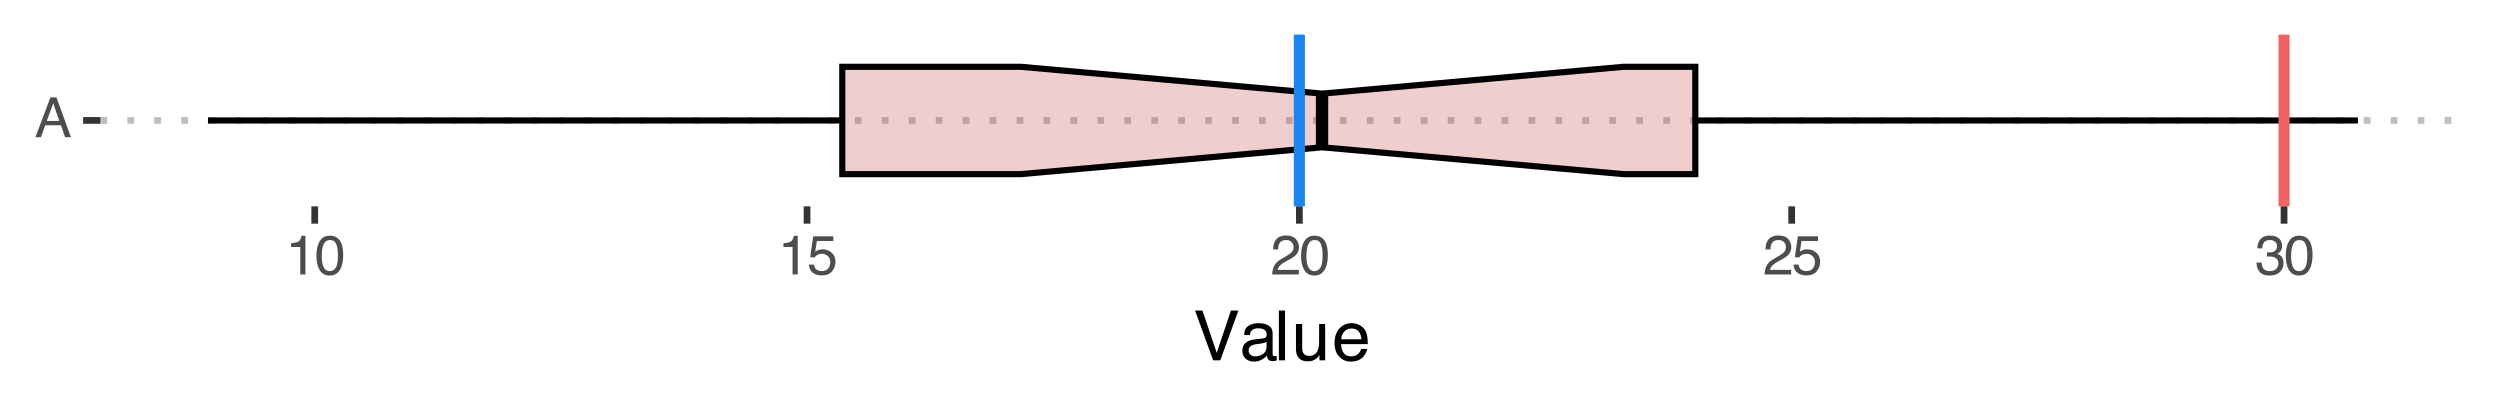
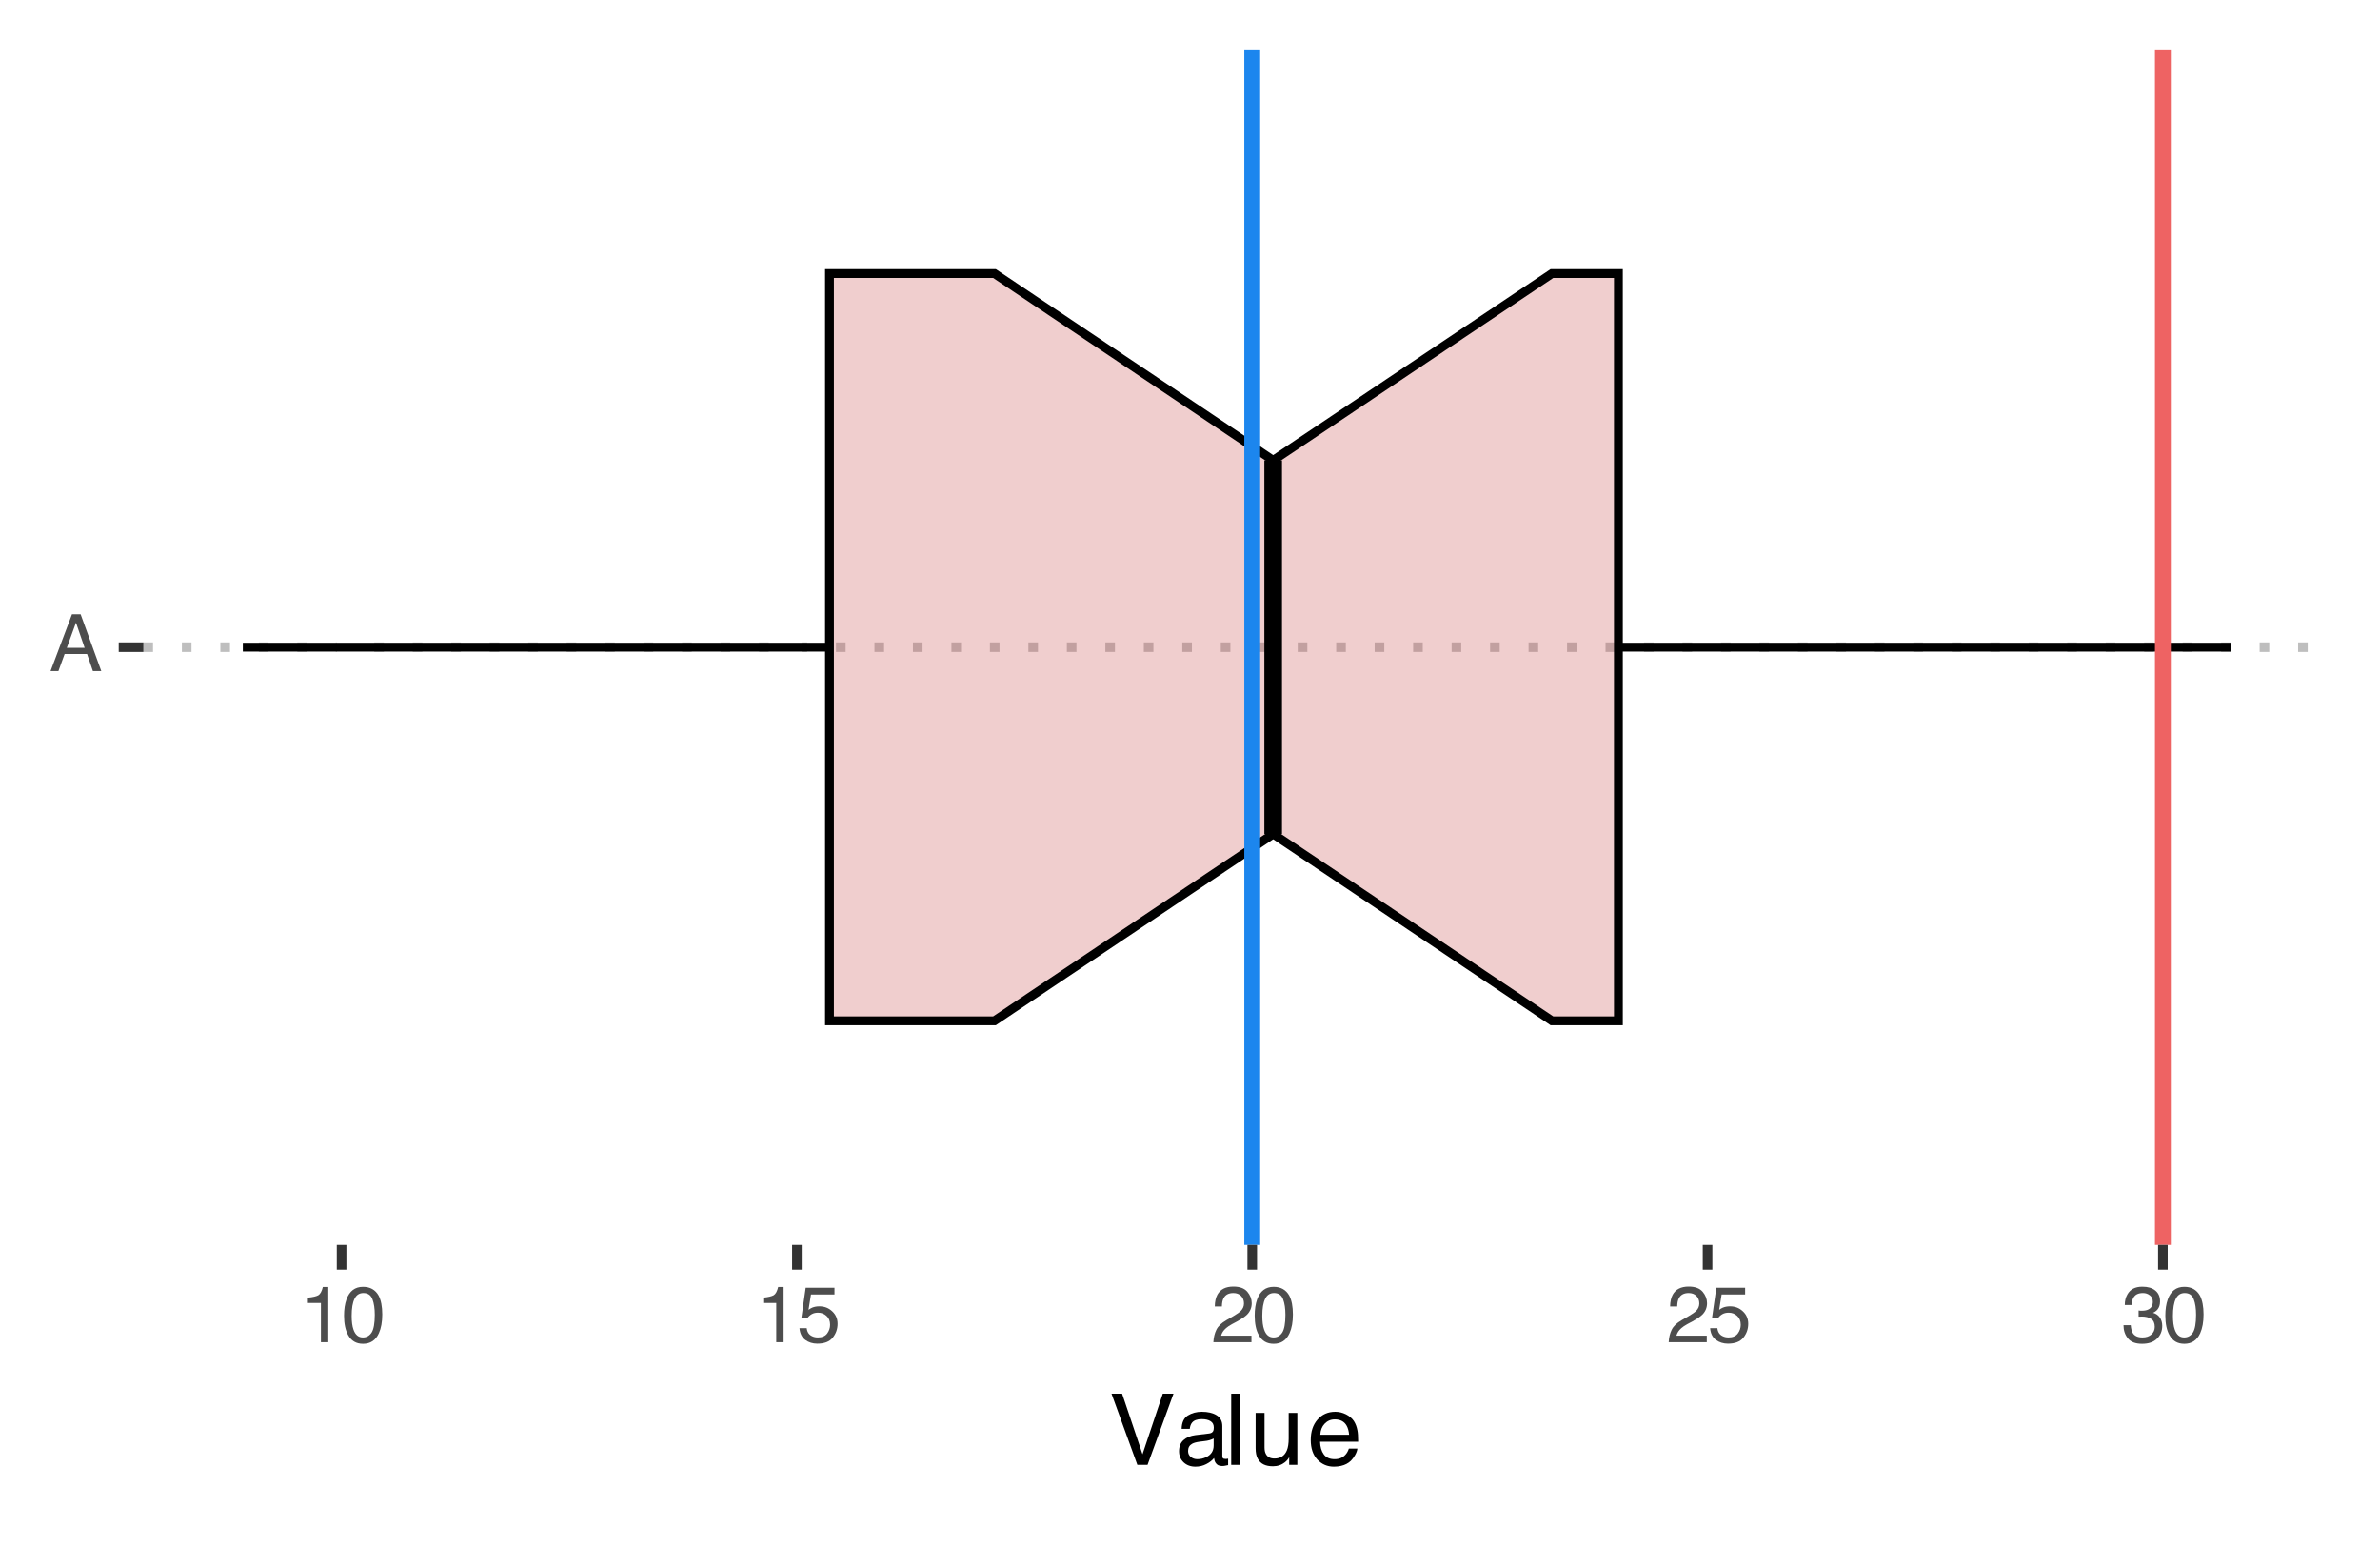
- <svg xmlns="http://www.w3.org/2000/svg" xmlns:xlink="http://www.w3.org/1999/xlink" width="432" height="72" viewBox="0 0 432 72">
+ <svg xmlns="http://www.w3.org/2000/svg" xmlns:xlink="http://www.w3.org/1999/xlink" width="288" height="187" viewBox="0 0 288 187">
  <defs>
    <g>
      <g id="glyph-0-0">
        <path d="M 0.312 0 L 0.312 -6.875 L 5.766 -6.875 L 5.766 0 Z M 4.906 -0.859 L 4.906 -6.016 L 1.172 -6.016 L 1.172 -0.859 Z M 4.906 -0.859 " />
      </g>
      <g id="glyph-0-1">
        <path d="M 4.266 -2.812 L 3.219 -5.859 L 2.109 -2.812 Z M 2.734 -6.875 L 3.781 -6.875 L 6.281 0 L 5.266 0 L 4.562 -2.062 L 1.844 -2.062 L 1.094 0 L 0.141 0 Z M 2.734 -6.875 " />
      </g>
      <g id="glyph-0-2">
        <path d="M 0.922 -4.75 L 0.922 -5.391 C 1.523 -5.453 1.945 -5.551 2.188 -5.688 C 2.426 -5.832 2.609 -6.164 2.734 -6.688 L 3.391 -6.688 L 3.391 0 L 2.5 0 L 2.5 -4.75 Z M 0.922 -4.75 " />
      </g>
      <g id="glyph-0-3">
        <path d="M 2.594 -6.703 C 3.457 -6.703 4.086 -6.348 4.484 -5.641 C 4.773 -5.086 4.922 -4.328 4.922 -3.359 C 4.922 -2.453 4.785 -1.695 4.516 -1.094 C 4.129 -0.238 3.488 0.188 2.594 0.188 C 1.781 0.188 1.18 -0.16 0.797 -0.859 C 0.461 -1.453 0.297 -2.238 0.297 -3.219 C 0.297 -3.977 0.395 -4.633 0.594 -5.188 C 0.957 -6.195 1.625 -6.703 2.594 -6.703 Z M 2.578 -0.578 C 3.016 -0.578 3.363 -0.77 3.625 -1.156 C 3.883 -1.551 4.016 -2.273 4.016 -3.328 C 4.016 -4.086 3.922 -4.711 3.734 -5.203 C 3.547 -5.703 3.18 -5.953 2.641 -5.953 C 2.148 -5.953 1.789 -5.719 1.562 -5.25 C 1.332 -4.781 1.219 -4.094 1.219 -3.188 C 1.219 -2.5 1.289 -1.945 1.438 -1.531 C 1.656 -0.895 2.035 -0.578 2.578 -0.578 Z M 2.578 -0.578 " />
      </g>
      <g id="glyph-0-4">
        <path d="M 1.188 -1.703 C 1.238 -1.223 1.461 -0.895 1.859 -0.719 C 2.055 -0.625 2.285 -0.578 2.547 -0.578 C 3.047 -0.578 3.414 -0.734 3.656 -1.047 C 3.895 -1.367 4.016 -1.723 4.016 -2.109 C 4.016 -2.578 3.867 -2.938 3.578 -3.188 C 3.297 -3.445 2.957 -3.578 2.562 -3.578 C 2.27 -3.578 2.02 -3.52 1.812 -3.406 C 1.602 -3.289 1.426 -3.133 1.281 -2.938 L 0.547 -2.984 L 1.062 -6.594 L 4.547 -6.594 L 4.547 -5.781 L 1.703 -5.781 L 1.406 -3.922 C 1.562 -4.035 1.711 -4.125 1.859 -4.188 C 2.109 -4.289 2.395 -4.344 2.719 -4.344 C 3.332 -4.344 3.852 -4.141 4.281 -3.734 C 4.707 -3.336 4.922 -2.836 4.922 -2.234 C 4.922 -1.598 4.723 -1.035 4.328 -0.547 C 3.941 -0.066 3.32 0.172 2.469 0.172 C 1.914 0.172 1.43 0.02 1.016 -0.281 C 0.598 -0.594 0.363 -1.066 0.312 -1.703 Z M 1.188 -1.703 " />
      </g>
      <g id="glyph-0-5">
        <path d="M 0.297 0 C 0.328 -0.57 0.445 -1.07 0.656 -1.5 C 0.863 -1.938 1.27 -2.328 1.875 -2.672 L 2.766 -3.188 C 3.172 -3.426 3.457 -3.629 3.625 -3.797 C 3.875 -4.055 4 -4.352 4 -4.688 C 4 -5.07 3.879 -5.379 3.641 -5.609 C 3.41 -5.836 3.102 -5.953 2.719 -5.953 C 2.133 -5.953 1.734 -5.734 1.516 -5.297 C 1.398 -5.066 1.336 -4.742 1.328 -4.328 L 0.469 -4.328 C 0.477 -4.91 0.582 -5.383 0.781 -5.75 C 1.145 -6.406 1.789 -6.734 2.719 -6.734 C 3.488 -6.734 4.051 -6.523 4.406 -6.109 C 4.758 -5.691 4.938 -5.227 4.938 -4.719 C 4.938 -4.188 4.75 -3.727 4.375 -3.344 C 4.156 -3.125 3.758 -2.852 3.188 -2.531 L 2.547 -2.188 C 2.242 -2.02 2.004 -1.859 1.828 -1.703 C 1.516 -1.43 1.316 -1.129 1.234 -0.797 L 4.906 -0.797 L 4.906 0 Z M 0.297 0 " />
      </g>
      <g id="glyph-0-6">
        <path d="M 2.484 0.188 C 1.691 0.188 1.117 -0.031 0.766 -0.469 C 0.41 -0.906 0.234 -1.438 0.234 -2.062 L 1.109 -2.062 C 1.148 -1.625 1.234 -1.305 1.359 -1.109 C 1.578 -0.754 1.969 -0.578 2.531 -0.578 C 2.977 -0.578 3.336 -0.695 3.609 -0.938 C 3.879 -1.176 4.016 -1.484 4.016 -1.859 C 4.016 -2.316 3.867 -2.641 3.578 -2.828 C 3.297 -3.016 2.906 -3.109 2.406 -3.109 C 2.352 -3.109 2.297 -3.102 2.234 -3.094 C 2.18 -3.094 2.125 -3.094 2.062 -3.094 L 2.062 -3.844 C 2.145 -3.832 2.219 -3.82 2.281 -3.812 C 2.344 -3.812 2.406 -3.812 2.469 -3.812 C 2.789 -3.812 3.051 -3.863 3.25 -3.969 C 3.602 -4.145 3.781 -4.457 3.781 -4.906 C 3.781 -5.238 3.66 -5.492 3.422 -5.672 C 3.191 -5.859 2.914 -5.953 2.594 -5.953 C 2.031 -5.953 1.645 -5.766 1.438 -5.391 C 1.312 -5.18 1.242 -4.883 1.234 -4.5 L 0.391 -4.5 C 0.391 -5 0.492 -5.426 0.703 -5.781 C 1.047 -6.406 1.648 -6.719 2.516 -6.719 C 3.191 -6.719 3.719 -6.562 4.094 -6.25 C 4.469 -5.945 4.656 -5.508 4.656 -4.938 C 4.656 -4.52 4.547 -4.188 4.328 -3.938 C 4.191 -3.781 4.016 -3.656 3.797 -3.562 C 4.148 -3.469 4.426 -3.281 4.625 -3 C 4.82 -2.719 4.922 -2.379 4.922 -1.984 C 4.922 -1.348 4.707 -0.828 4.281 -0.422 C 3.863 -0.016 3.266 0.188 2.484 0.188 Z M 2.484 0.188 " />
      </g>
      <g id="glyph-1-0">
        <path d="M 0.391 0 L 0.391 -8.609 L 7.219 -8.609 L 7.219 0 Z M 6.141 -1.078 L 6.141 -7.531 L 1.469 -7.531 L 1.469 -1.078 Z M 6.141 -1.078 " />
      </g>
      <g id="glyph-1-1">
        <path d="M 1.594 -8.609 L 4.062 -1.281 L 6.516 -8.609 L 7.812 -8.609 L 4.672 0 L 3.438 0 L 0.312 -8.609 Z M 1.594 -8.609 " />
      </g>
      <g id="glyph-1-2">
        <path d="M 1.578 -1.672 C 1.578 -1.367 1.688 -1.129 1.906 -0.953 C 2.133 -0.773 2.398 -0.688 2.703 -0.688 C 3.078 -0.688 3.438 -0.77 3.781 -0.938 C 4.375 -1.227 4.672 -1.695 4.672 -2.344 L 4.672 -3.188 C 4.535 -3.113 4.363 -3.047 4.156 -2.984 C 3.957 -2.93 3.758 -2.895 3.562 -2.875 L 2.938 -2.797 C 2.551 -2.742 2.258 -2.66 2.062 -2.547 C 1.738 -2.367 1.578 -2.078 1.578 -1.672 Z M 4.141 -3.797 C 4.379 -3.828 4.539 -3.93 4.625 -4.109 C 4.664 -4.203 4.688 -4.336 4.688 -4.516 C 4.688 -4.867 4.555 -5.125 4.297 -5.281 C 4.047 -5.445 3.688 -5.531 3.219 -5.531 C 2.664 -5.531 2.273 -5.383 2.047 -5.094 C 1.91 -4.926 1.82 -4.68 1.781 -4.359 L 0.797 -4.359 C 0.816 -5.129 1.066 -5.664 1.547 -5.969 C 2.035 -6.27 2.598 -6.422 3.234 -6.422 C 3.973 -6.422 4.57 -6.281 5.031 -6 C 5.488 -5.719 5.719 -5.281 5.719 -4.688 L 5.719 -1.078 C 5.719 -0.973 5.738 -0.883 5.781 -0.812 C 5.832 -0.75 5.93 -0.719 6.078 -0.719 C 6.117 -0.719 6.164 -0.719 6.219 -0.719 C 6.281 -0.727 6.348 -0.738 6.422 -0.75 L 6.422 0.031 C 6.254 0.07 6.125 0.098 6.031 0.109 C 5.945 0.129 5.832 0.141 5.688 0.141 C 5.32 0.141 5.062 0.008 4.906 -0.25 C 4.812 -0.383 4.75 -0.578 4.719 -0.828 C 4.5 -0.547 4.188 -0.301 3.781 -0.094 C 3.383 0.113 2.945 0.219 2.469 0.219 C 1.883 0.219 1.406 0.039 1.031 -0.312 C 0.664 -0.664 0.484 -1.109 0.484 -1.641 C 0.484 -2.223 0.664 -2.676 1.031 -3 C 1.395 -3.32 1.867 -3.52 2.453 -3.594 Z M 3.266 -6.422 Z M 3.266 -6.422 " />
      </g>
      <g id="glyph-1-3">
        <path d="M 0.797 -8.609 L 1.859 -8.609 L 1.859 0 L 0.797 0 Z M 0.797 -8.609 " />
      </g>
      <g id="glyph-1-4">
        <path d="M 1.828 -6.281 L 1.828 -2.109 C 1.828 -1.785 1.879 -1.523 1.984 -1.328 C 2.172 -0.953 2.52 -0.766 3.031 -0.766 C 3.758 -0.766 4.258 -1.094 4.531 -1.75 C 4.676 -2.102 4.75 -2.582 4.75 -3.188 L 4.75 -6.281 L 5.797 -6.281 L 5.797 0 L 4.812 0 L 4.812 -0.922 C 4.676 -0.68 4.508 -0.484 4.312 -0.328 C 3.906 0.004 3.414 0.172 2.844 0.172 C 1.945 0.172 1.336 -0.129 1.016 -0.734 C 0.836 -1.047 0.75 -1.473 0.75 -2.016 L 0.75 -6.281 Z M 3.281 -6.422 Z M 3.281 -6.422 " />
      </g>
      <g id="glyph-1-5">
        <path d="M 3.391 -6.422 C 3.836 -6.422 4.27 -6.316 4.688 -6.109 C 5.102 -5.898 5.422 -5.629 5.641 -5.297 C 5.848 -4.973 5.988 -4.602 6.062 -4.188 C 6.125 -3.895 6.156 -3.43 6.156 -2.797 L 1.547 -2.797 C 1.566 -2.16 1.719 -1.648 2 -1.266 C 2.281 -0.879 2.719 -0.688 3.312 -0.688 C 3.863 -0.688 4.301 -0.867 4.625 -1.234 C 4.812 -1.441 4.945 -1.688 5.031 -1.969 L 6.062 -1.969 C 6.039 -1.738 5.953 -1.484 5.797 -1.203 C 5.641 -0.922 5.469 -0.688 5.281 -0.5 C 4.957 -0.188 4.555 0.02 4.078 0.125 C 3.828 0.188 3.539 0.219 3.219 0.219 C 2.438 0.219 1.773 -0.062 1.234 -0.625 C 0.691 -1.195 0.422 -1.992 0.422 -3.016 C 0.422 -4.023 0.691 -4.844 1.234 -5.469 C 1.785 -6.102 2.504 -6.422 3.391 -6.422 Z M 5.062 -3.641 C 5.02 -4.098 4.922 -4.461 4.766 -4.734 C 4.484 -5.242 4.004 -5.5 3.328 -5.5 C 2.836 -5.5 2.426 -5.32 2.094 -4.969 C 1.77 -4.625 1.598 -4.18 1.578 -3.641 Z M 3.281 -6.422 Z M 3.281 -6.422 " />
      </g>
    </g>
    <clipPath id="clip-0">
-       <path clip-rule="nonzero" d="M 17.355 5.977 L 426.02 5.977 L 426.02 35.652 L 17.355 35.652 Z M 17.355 5.977 " />
+       <path clip-rule="nonzero" d="M 17.355 5.977 L 282.02 5.977 L 282.02 150.652 L 17.355 150.652 Z M 17.355 5.977 " />
    </clipPath>
    <clipPath id="clip-1">
-       <path clip-rule="nonzero" d="M 96 5.977 L 98 5.977 L 98 35.652 L 96 35.652 Z M 96 5.977 " />
+       <path clip-rule="nonzero" d="M 68 5.977 L 70 5.977 L 70 150.652 L 68 150.652 Z M 68 5.977 " />
    </clipPath>
    <clipPath id="clip-2">
-       <path clip-rule="nonzero" d="M 181 5.977 L 183 5.977 L 183 35.652 L 181 35.652 Z M 181 5.977 " />
+       <path clip-rule="nonzero" d="M 123 5.977 L 125 5.977 L 125 150.652 L 123 150.652 Z M 123 5.977 " />
    </clipPath>
    <clipPath id="clip-3">
-       <path clip-rule="nonzero" d="M 266 5.977 L 268 5.977 L 268 35.652 L 266 35.652 Z M 266 5.977 " />
+       <path clip-rule="nonzero" d="M 178 5.977 L 180 5.977 L 180 150.652 L 178 150.652 Z M 178 5.977 " />
    </clipPath>
    <clipPath id="clip-4">
-       <path clip-rule="nonzero" d="M 351 5.977 L 353 5.977 L 353 35.652 L 351 35.652 Z M 351 5.977 " />
+       <path clip-rule="nonzero" d="M 233 5.977 L 235 5.977 L 235 150.652 L 233 150.652 Z M 233 5.977 " />
    </clipPath>
    <clipPath id="clip-5">
-       <path clip-rule="nonzero" d="M 17.355 20 L 426.02 20 L 426.02 22 L 17.355 22 Z M 17.355 20 " />
+       <path clip-rule="nonzero" d="M 17.355 77 L 282.02 77 L 282.02 79 L 17.355 79 Z M 17.355 77 " />
    </clipPath>
    <clipPath id="clip-6">
-       <path clip-rule="nonzero" d="M 53 5.977 L 55 5.977 L 55 35.652 L 53 35.652 Z M 53 5.977 " />
+       <path clip-rule="nonzero" d="M 40 5.977 L 42 5.977 L 42 150.652 L 40 150.652 Z M 40 5.977 " />
    </clipPath>
    <clipPath id="clip-7">
-       <path clip-rule="nonzero" d="M 138 5.977 L 141 5.977 L 141 35.652 L 138 35.652 Z M 138 5.977 " />
+       <path clip-rule="nonzero" d="M 95 5.977 L 98 5.977 L 98 150.652 L 95 150.652 Z M 95 5.977 " />
    </clipPath>
    <clipPath id="clip-8">
-       <path clip-rule="nonzero" d="M 223 5.977 L 226 5.977 L 226 35.652 L 223 35.652 Z M 223 5.977 " />
+       <path clip-rule="nonzero" d="M 150 5.977 L 153 5.977 L 153 150.652 L 150 150.652 Z M 150 5.977 " />
    </clipPath>
    <clipPath id="clip-9">
-       <path clip-rule="nonzero" d="M 309 5.977 L 311 5.977 L 311 35.652 L 309 35.652 Z M 309 5.977 " />
+       <path clip-rule="nonzero" d="M 206 5.977 L 208 5.977 L 208 150.652 L 206 150.652 Z M 206 5.977 " />
    </clipPath>
    <clipPath id="clip-10">
-       <path clip-rule="nonzero" d="M 394 5.977 L 396 5.977 L 396 35.652 L 394 35.652 Z M 394 5.977 " />
+       <path clip-rule="nonzero" d="M 261 5.977 L 263 5.977 L 263 150.652 L 261 150.652 Z M 261 5.977 " />
    </clipPath>
    <clipPath id="clip-11">
-       <path clip-rule="nonzero" d="M 130 5.977 L 309 5.977 L 309 35.652 L 130 35.652 Z M 130 5.977 " />
+       <path clip-rule="nonzero" d="M 150 5.977 L 153 5.977 L 153 150.652 L 150 150.652 Z M 150 5.977 " />
    </clipPath>
    <clipPath id="clip-12">
-       <path clip-rule="nonzero" d="M 223 5.977 L 226 5.977 L 226 35.652 L 223 35.652 Z M 223 5.977 " />
-     </clipPath>
-     <clipPath id="clip-13">
-       <path clip-rule="nonzero" d="M 393 5.977 L 396 5.977 L 396 35.652 L 393 35.652 Z M 393 5.977 " />
+       <path clip-rule="nonzero" d="M 260 5.977 L 263 5.977 L 263 150.652 L 260 150.652 Z M 260 5.977 " />
    </clipPath>
  </defs>
-   <rect x="-43.2" y="-7.2" width="518.4" height="86.4" fill="rgb(100%, 100%, 100%)" fill-opacity="1" />
-   <rect x="-43.2" y="-7.2" width="518.4" height="86.4" fill="rgb(100%, 100%, 100%)" fill-opacity="1" />
-   <path fill="none" stroke-width="1.164" stroke-linecap="round" stroke-linejoin="round" stroke="rgb(100%, 100%, 100%)" stroke-opacity="1" stroke-miterlimit="10" d="M 0 72 L 432 72 L 432 0 L 0 0 Z M 0 72 " />
+   <rect x="-28.8" y="-18.7" width="345.6" height="224.4" fill="rgb(100%, 100%, 100%)" fill-opacity="1" />
+   <rect x="-28.8" y="-18.7" width="345.6" height="224.4" fill="rgb(100%, 100%, 100%)" fill-opacity="1" />
+   <path fill="none" stroke-width="1.164" stroke-linecap="round" stroke-linejoin="round" stroke="rgb(100%, 100%, 100%)" stroke-opacity="1" stroke-miterlimit="10" d="M 0 187 L 288 187 L 288 0 L 0 0 Z M 0 187 " />
  <g clip-path="url(#clip-0)">
-     <path fill-rule="nonzero" fill="rgb(100%, 100%, 100%)" fill-opacity="1" d="M 17.355 35.652 L 426.02 35.652 L 426.02 5.977 L 17.355 5.977 Z M 17.355 35.652 " />
+     <path fill-rule="nonzero" fill="rgb(100%, 100%, 100%)" fill-opacity="1" d="M 17.355 150.652 L 282.02 150.652 L 282.02 5.977 L 17.355 5.977 Z M 17.355 150.652 " />
  </g>
  <g clip-path="url(#clip-1)">
-     <path fill="none" stroke-width="0.582" stroke-linecap="butt" stroke-linejoin="round" stroke="rgb(100%, 100%, 100%)" stroke-opacity="1" stroke-miterlimit="10" d="M 96.922 35.652 L 96.922 5.977 " />
+     <path fill="none" stroke-width="0.582" stroke-linecap="butt" stroke-linejoin="round" stroke="rgb(100%, 100%, 100%)" stroke-opacity="1" stroke-miterlimit="10" d="M 68.887 150.652 L 68.887 5.977 " />
  </g>
  <g clip-path="url(#clip-2)">
-     <path fill="none" stroke-width="0.582" stroke-linecap="butt" stroke-linejoin="round" stroke="rgb(100%, 100%, 100%)" stroke-opacity="1" stroke-miterlimit="10" d="M 181.996 35.652 L 181.996 5.977 " />
+     <path fill="none" stroke-width="0.582" stroke-linecap="butt" stroke-linejoin="round" stroke="rgb(100%, 100%, 100%)" stroke-opacity="1" stroke-miterlimit="10" d="M 123.984 150.652 L 123.984 5.977 " />
  </g>
  <g clip-path="url(#clip-3)">
-     <path fill="none" stroke-width="0.582" stroke-linecap="butt" stroke-linejoin="round" stroke="rgb(100%, 100%, 100%)" stroke-opacity="1" stroke-miterlimit="10" d="M 267.07 35.652 L 267.07 5.977 " />
+     <path fill="none" stroke-width="0.582" stroke-linecap="butt" stroke-linejoin="round" stroke="rgb(100%, 100%, 100%)" stroke-opacity="1" stroke-miterlimit="10" d="M 179.078 150.652 L 179.078 5.977 " />
  </g>
  <g clip-path="url(#clip-4)">
-     <path fill="none" stroke-width="0.582" stroke-linecap="butt" stroke-linejoin="round" stroke="rgb(100%, 100%, 100%)" stroke-opacity="1" stroke-miterlimit="10" d="M 352.145 35.652 L 352.145 5.977 " />
+     <path fill="none" stroke-width="0.582" stroke-linecap="butt" stroke-linejoin="round" stroke="rgb(100%, 100%, 100%)" stroke-opacity="1" stroke-miterlimit="10" d="M 234.176 150.652 L 234.176 5.977 " />
  </g>
  <g clip-path="url(#clip-5)">
-     <path fill="none" stroke-width="1.164" stroke-linecap="butt" stroke-linejoin="round" stroke="rgb(74.51%, 74.51%, 74.51%)" stroke-opacity="1" stroke-dasharray="1.164 3.492" stroke-miterlimit="10" d="M 17.355 20.816 L 426.023 20.816 " />
+     <path fill="none" stroke-width="1.164" stroke-linecap="butt" stroke-linejoin="round" stroke="rgb(74.51%, 74.51%, 74.51%)" stroke-opacity="1" stroke-dasharray="1.164 3.492" stroke-miterlimit="10" d="M 17.355 78.316 L 282.023 78.316 " />
  </g>
  <g clip-path="url(#clip-6)">
-     <path fill="none" stroke-width="1.164" stroke-linecap="butt" stroke-linejoin="round" stroke="rgb(100%, 100%, 100%)" stroke-opacity="1" stroke-miterlimit="10" d="M 54.383 35.652 L 54.383 5.977 " />
+     <path fill="none" stroke-width="1.164" stroke-linecap="butt" stroke-linejoin="round" stroke="rgb(100%, 100%, 100%)" stroke-opacity="1" stroke-miterlimit="10" d="M 41.336 150.652 L 41.336 5.977 " />
  </g>
  <g clip-path="url(#clip-7)">
-     <path fill="none" stroke-width="1.164" stroke-linecap="butt" stroke-linejoin="round" stroke="rgb(100%, 100%, 100%)" stroke-opacity="1" stroke-miterlimit="10" d="M 139.457 35.652 L 139.457 5.977 " />
+     <path fill="none" stroke-width="1.164" stroke-linecap="butt" stroke-linejoin="round" stroke="rgb(100%, 100%, 100%)" stroke-opacity="1" stroke-miterlimit="10" d="M 96.434 150.652 L 96.434 5.977 " />
  </g>
  <g clip-path="url(#clip-8)">
-     <path fill="none" stroke-width="1.164" stroke-linecap="butt" stroke-linejoin="round" stroke="rgb(100%, 100%, 100%)" stroke-opacity="1" stroke-miterlimit="10" d="M 224.531 35.652 L 224.531 5.977 " />
+     <path fill="none" stroke-width="1.164" stroke-linecap="butt" stroke-linejoin="round" stroke="rgb(100%, 100%, 100%)" stroke-opacity="1" stroke-miterlimit="10" d="M 151.531 150.652 L 151.531 5.977 " />
  </g>
  <g clip-path="url(#clip-9)">
-     <path fill="none" stroke-width="1.164" stroke-linecap="butt" stroke-linejoin="round" stroke="rgb(100%, 100%, 100%)" stroke-opacity="1" stroke-miterlimit="10" d="M 309.605 35.652 L 309.605 5.977 " />
+     <path fill="none" stroke-width="1.164" stroke-linecap="butt" stroke-linejoin="round" stroke="rgb(100%, 100%, 100%)" stroke-opacity="1" stroke-miterlimit="10" d="M 206.629 150.652 L 206.629 5.977 " />
  </g>
  <g clip-path="url(#clip-10)">
-     <path fill="none" stroke-width="1.164" stroke-linecap="butt" stroke-linejoin="round" stroke="rgb(100%, 100%, 100%)" stroke-opacity="1" stroke-miterlimit="10" d="M 394.684 35.652 L 394.684 5.977 " />
+     <path fill="none" stroke-width="1.164" stroke-linecap="butt" stroke-linejoin="round" stroke="rgb(100%, 100%, 100%)" stroke-opacity="1" stroke-miterlimit="10" d="M 261.727 150.652 L 261.727 5.977 " />
  </g>
-   <path fill="none" stroke-width="1.067" stroke-linecap="butt" stroke-linejoin="round" stroke="rgb(0%, 0%, 0%)" stroke-opacity="1" stroke-miterlimit="10" d="M 292.949 20.816 L 407.445 20.816 " />
-   <path fill="none" stroke-width="1.067" stroke-linecap="butt" stroke-linejoin="round" stroke="rgb(0%, 0%, 0%)" stroke-opacity="1" stroke-miterlimit="10" d="M 145.547 20.816 L 35.934 20.816 " />
-   <path fill-rule="nonzero" fill="rgb(80.392%, 36.078%, 36.078%)" fill-opacity="0.298" d="M 292.949 30.09 L 280.527 30.09 L 228.449 25.453 L 176.371 30.09 L 145.547 30.09 L 145.547 11.543 L 176.371 11.543 L 228.449 16.18 L 280.527 11.543 L 292.949 11.543 Z M 292.949 30.09 " />
+   <path fill="none" stroke-width="1.067" stroke-linecap="butt" stroke-linejoin="round" stroke="rgb(0%, 0%, 0%)" stroke-opacity="1" stroke-miterlimit="10" d="M 195.84 78.316 L 269.992 78.316 " />
+   <path fill="none" stroke-width="1.067" stroke-linecap="butt" stroke-linejoin="round" stroke="rgb(0%, 0%, 0%)" stroke-opacity="1" stroke-miterlimit="10" d="M 100.375 78.316 L 29.387 78.316 " />
+   <path fill-rule="nonzero" fill="rgb(80.392%, 36.078%, 36.078%)" fill-opacity="0.298" stroke-width="1.067" stroke-linecap="butt" stroke-linejoin="miter" stroke="rgb(0%, 0%, 0%)" stroke-opacity="1" stroke-miterlimit="10" d="M 195.84 123.527 L 187.797 123.527 L 154.066 100.922 L 120.34 123.527 L 100.375 123.527 L 100.375 33.105 L 120.34 33.105 L 154.066 55.711 L 187.797 33.105 L 195.84 33.105 Z M 195.84 123.527 " />
+   <path fill="none" stroke-width="2.134" stroke-linecap="butt" stroke-linejoin="miter" stroke="rgb(0%, 0%, 0%)" stroke-opacity="1" stroke-miterlimit="10" d="M 154.066 100.922 L 154.066 55.711 " />
  <g clip-path="url(#clip-11)">
-     <path fill="none" stroke-width="1.067" stroke-linecap="butt" stroke-linejoin="miter" stroke="rgb(0%, 0%, 0%)" stroke-opacity="1" stroke-miterlimit="10" d="M 292.949 30.09 L 280.527 30.09 L 228.449 25.453 L 176.371 30.09 L 145.547 30.09 L 145.547 11.543 L 176.371 11.543 L 228.449 16.18 L 280.527 11.543 L 292.949 11.543 Z M 292.949 30.09 " />
+     <path fill="none" stroke-width="1.921" stroke-linecap="butt" stroke-linejoin="round" stroke="rgb(10.98%, 52.549%, 93.333%)" stroke-opacity="1" stroke-miterlimit="10" d="M 151.531 150.652 L 151.531 5.977 " />
  </g>
-   <path fill="none" stroke-width="2.134" stroke-linecap="butt" stroke-linejoin="miter" stroke="rgb(0%, 0%, 0%)" stroke-opacity="1" stroke-miterlimit="10" d="M 228.449 25.453 L 228.449 16.18 " />
  <g clip-path="url(#clip-12)">
-     <path fill="none" stroke-width="1.921" stroke-linecap="butt" stroke-linejoin="round" stroke="rgb(10.98%, 52.549%, 93.333%)" stroke-opacity="1" stroke-miterlimit="10" d="M 224.531 35.652 L 224.531 5.977 " />
-   </g>
-   <g clip-path="url(#clip-13)">
-     <path fill="none" stroke-width="1.921" stroke-linecap="butt" stroke-linejoin="round" stroke="rgb(93.333%, 38.824%, 38.824%)" stroke-opacity="1" stroke-miterlimit="10" d="M 394.684 35.652 L 394.684 5.977 " />
+     <path fill="none" stroke-width="1.921" stroke-linecap="butt" stroke-linejoin="round" stroke="rgb(93.333%, 38.824%, 38.824%)" stroke-opacity="1" stroke-miterlimit="10" d="M 261.727 150.652 L 261.727 5.977 " />
  </g>
  <g fill="rgb(30.196%, 30.196%, 30.196%)" fill-opacity="1">
-     <use xlink:href="#glyph-0-1" x="5.977" y="23.708" />
+     <use xlink:href="#glyph-0-1" x="5.977" y="81.208" />
  </g>
-   <path fill="none" stroke-width="1.164" stroke-linecap="butt" stroke-linejoin="round" stroke="rgb(20%, 20%, 20%)" stroke-opacity="1" stroke-miterlimit="10" d="M 14.367 20.816 L 17.355 20.816 " />
-   <path fill="none" stroke-width="1.164" stroke-linecap="butt" stroke-linejoin="round" stroke="rgb(20%, 20%, 20%)" stroke-opacity="1" stroke-miterlimit="10" d="M 54.383 38.645 L 54.383 35.652 " />
-   <path fill="none" stroke-width="1.164" stroke-linecap="butt" stroke-linejoin="round" stroke="rgb(20%, 20%, 20%)" stroke-opacity="1" stroke-miterlimit="10" d="M 139.457 38.645 L 139.457 35.652 " />
-   <path fill="none" stroke-width="1.164" stroke-linecap="butt" stroke-linejoin="round" stroke="rgb(20%, 20%, 20%)" stroke-opacity="1" stroke-miterlimit="10" d="M 224.531 38.645 L 224.531 35.652 " />
-   <path fill="none" stroke-width="1.164" stroke-linecap="butt" stroke-linejoin="round" stroke="rgb(20%, 20%, 20%)" stroke-opacity="1" stroke-miterlimit="10" d="M 309.605 38.645 L 309.605 35.652 " />
-   <path fill="none" stroke-width="1.164" stroke-linecap="butt" stroke-linejoin="round" stroke="rgb(20%, 20%, 20%)" stroke-opacity="1" stroke-miterlimit="10" d="M 394.684 38.645 L 394.684 35.652 " />
+   <path fill="none" stroke-width="1.164" stroke-linecap="butt" stroke-linejoin="round" stroke="rgb(20%, 20%, 20%)" stroke-opacity="1" stroke-miterlimit="10" d="M 14.367 78.316 L 17.355 78.316 " />
+   <path fill="none" stroke-width="1.164" stroke-linecap="butt" stroke-linejoin="round" stroke="rgb(20%, 20%, 20%)" stroke-opacity="1" stroke-miterlimit="10" d="M 41.336 153.645 L 41.336 150.652 " />
+   <path fill="none" stroke-width="1.164" stroke-linecap="butt" stroke-linejoin="round" stroke="rgb(20%, 20%, 20%)" stroke-opacity="1" stroke-miterlimit="10" d="M 96.434 153.645 L 96.434 150.652 " />
+   <path fill="none" stroke-width="1.164" stroke-linecap="butt" stroke-linejoin="round" stroke="rgb(20%, 20%, 20%)" stroke-opacity="1" stroke-miterlimit="10" d="M 151.531 153.645 L 151.531 150.652 " />
+   <path fill="none" stroke-width="1.164" stroke-linecap="butt" stroke-linejoin="round" stroke="rgb(20%, 20%, 20%)" stroke-opacity="1" stroke-miterlimit="10" d="M 206.629 153.645 L 206.629 150.652 " />
+   <path fill="none" stroke-width="1.164" stroke-linecap="butt" stroke-linejoin="round" stroke="rgb(20%, 20%, 20%)" stroke-opacity="1" stroke-miterlimit="10" d="M 261.727 153.645 L 261.727 150.652 " />
  <g fill="rgb(30.196%, 30.196%, 30.196%)" fill-opacity="1">
-     <use xlink:href="#glyph-0-2" x="49.383" y="47.427" />
-     <use xlink:href="#glyph-0-3" x="54.383" y="47.427" />
+     <use xlink:href="#glyph-0-2" x="36.336" y="162.427" />
+     <use xlink:href="#glyph-0-3" x="41.336" y="162.427" />
  </g>
  <g fill="rgb(30.196%, 30.196%, 30.196%)" fill-opacity="1">
-     <use xlink:href="#glyph-0-2" x="134.457" y="47.427" />
-     <use xlink:href="#glyph-0-4" x="139.457" y="47.427" />
+     <use xlink:href="#glyph-0-2" x="91.434" y="162.427" />
+     <use xlink:href="#glyph-0-4" x="96.434" y="162.427" />
  </g>
  <g fill="rgb(30.196%, 30.196%, 30.196%)" fill-opacity="1">
-     <use xlink:href="#glyph-0-5" x="219.531" y="47.427" />
-     <use xlink:href="#glyph-0-3" x="224.531" y="47.427" />
+     <use xlink:href="#glyph-0-5" x="146.531" y="162.427" />
+     <use xlink:href="#glyph-0-3" x="151.531" y="162.427" />
  </g>
  <g fill="rgb(30.196%, 30.196%, 30.196%)" fill-opacity="1">
-     <use xlink:href="#glyph-0-5" x="304.605" y="47.427" />
-     <use xlink:href="#glyph-0-4" x="309.605" y="47.427" />
+     <use xlink:href="#glyph-0-5" x="201.629" y="162.427" />
+     <use xlink:href="#glyph-0-4" x="206.629" y="162.427" />
  </g>
  <g fill="rgb(30.196%, 30.196%, 30.196%)" fill-opacity="1">
-     <use xlink:href="#glyph-0-6" x="389.684" y="47.427" />
-     <use xlink:href="#glyph-0-3" x="394.684" y="47.427" />
+     <use xlink:href="#glyph-0-6" x="256.727" y="162.427" />
+     <use xlink:href="#glyph-0-3" x="261.727" y="162.427" />
  </g>
  <g fill="rgb(0%, 0%, 0%)" fill-opacity="1">
-     <use xlink:href="#glyph-1-1" x="206.191" y="62.264" />
-     <use xlink:href="#glyph-1-2" x="214.191" y="62.264" />
-     <use xlink:href="#glyph-1-3" x="220.191" y="62.264" />
-     <use xlink:href="#glyph-1-4" x="223.191" y="62.264" />
-     <use xlink:href="#glyph-1-5" x="230.191" y="62.264" />
+     <use xlink:href="#glyph-1-1" x="134.191" y="177.264" />
+     <use xlink:href="#glyph-1-2" x="142.191" y="177.264" />
+     <use xlink:href="#glyph-1-3" x="148.191" y="177.264" />
+     <use xlink:href="#glyph-1-4" x="151.191" y="177.264" />
+     <use xlink:href="#glyph-1-5" x="158.191" y="177.264" />
  </g>
</svg>
